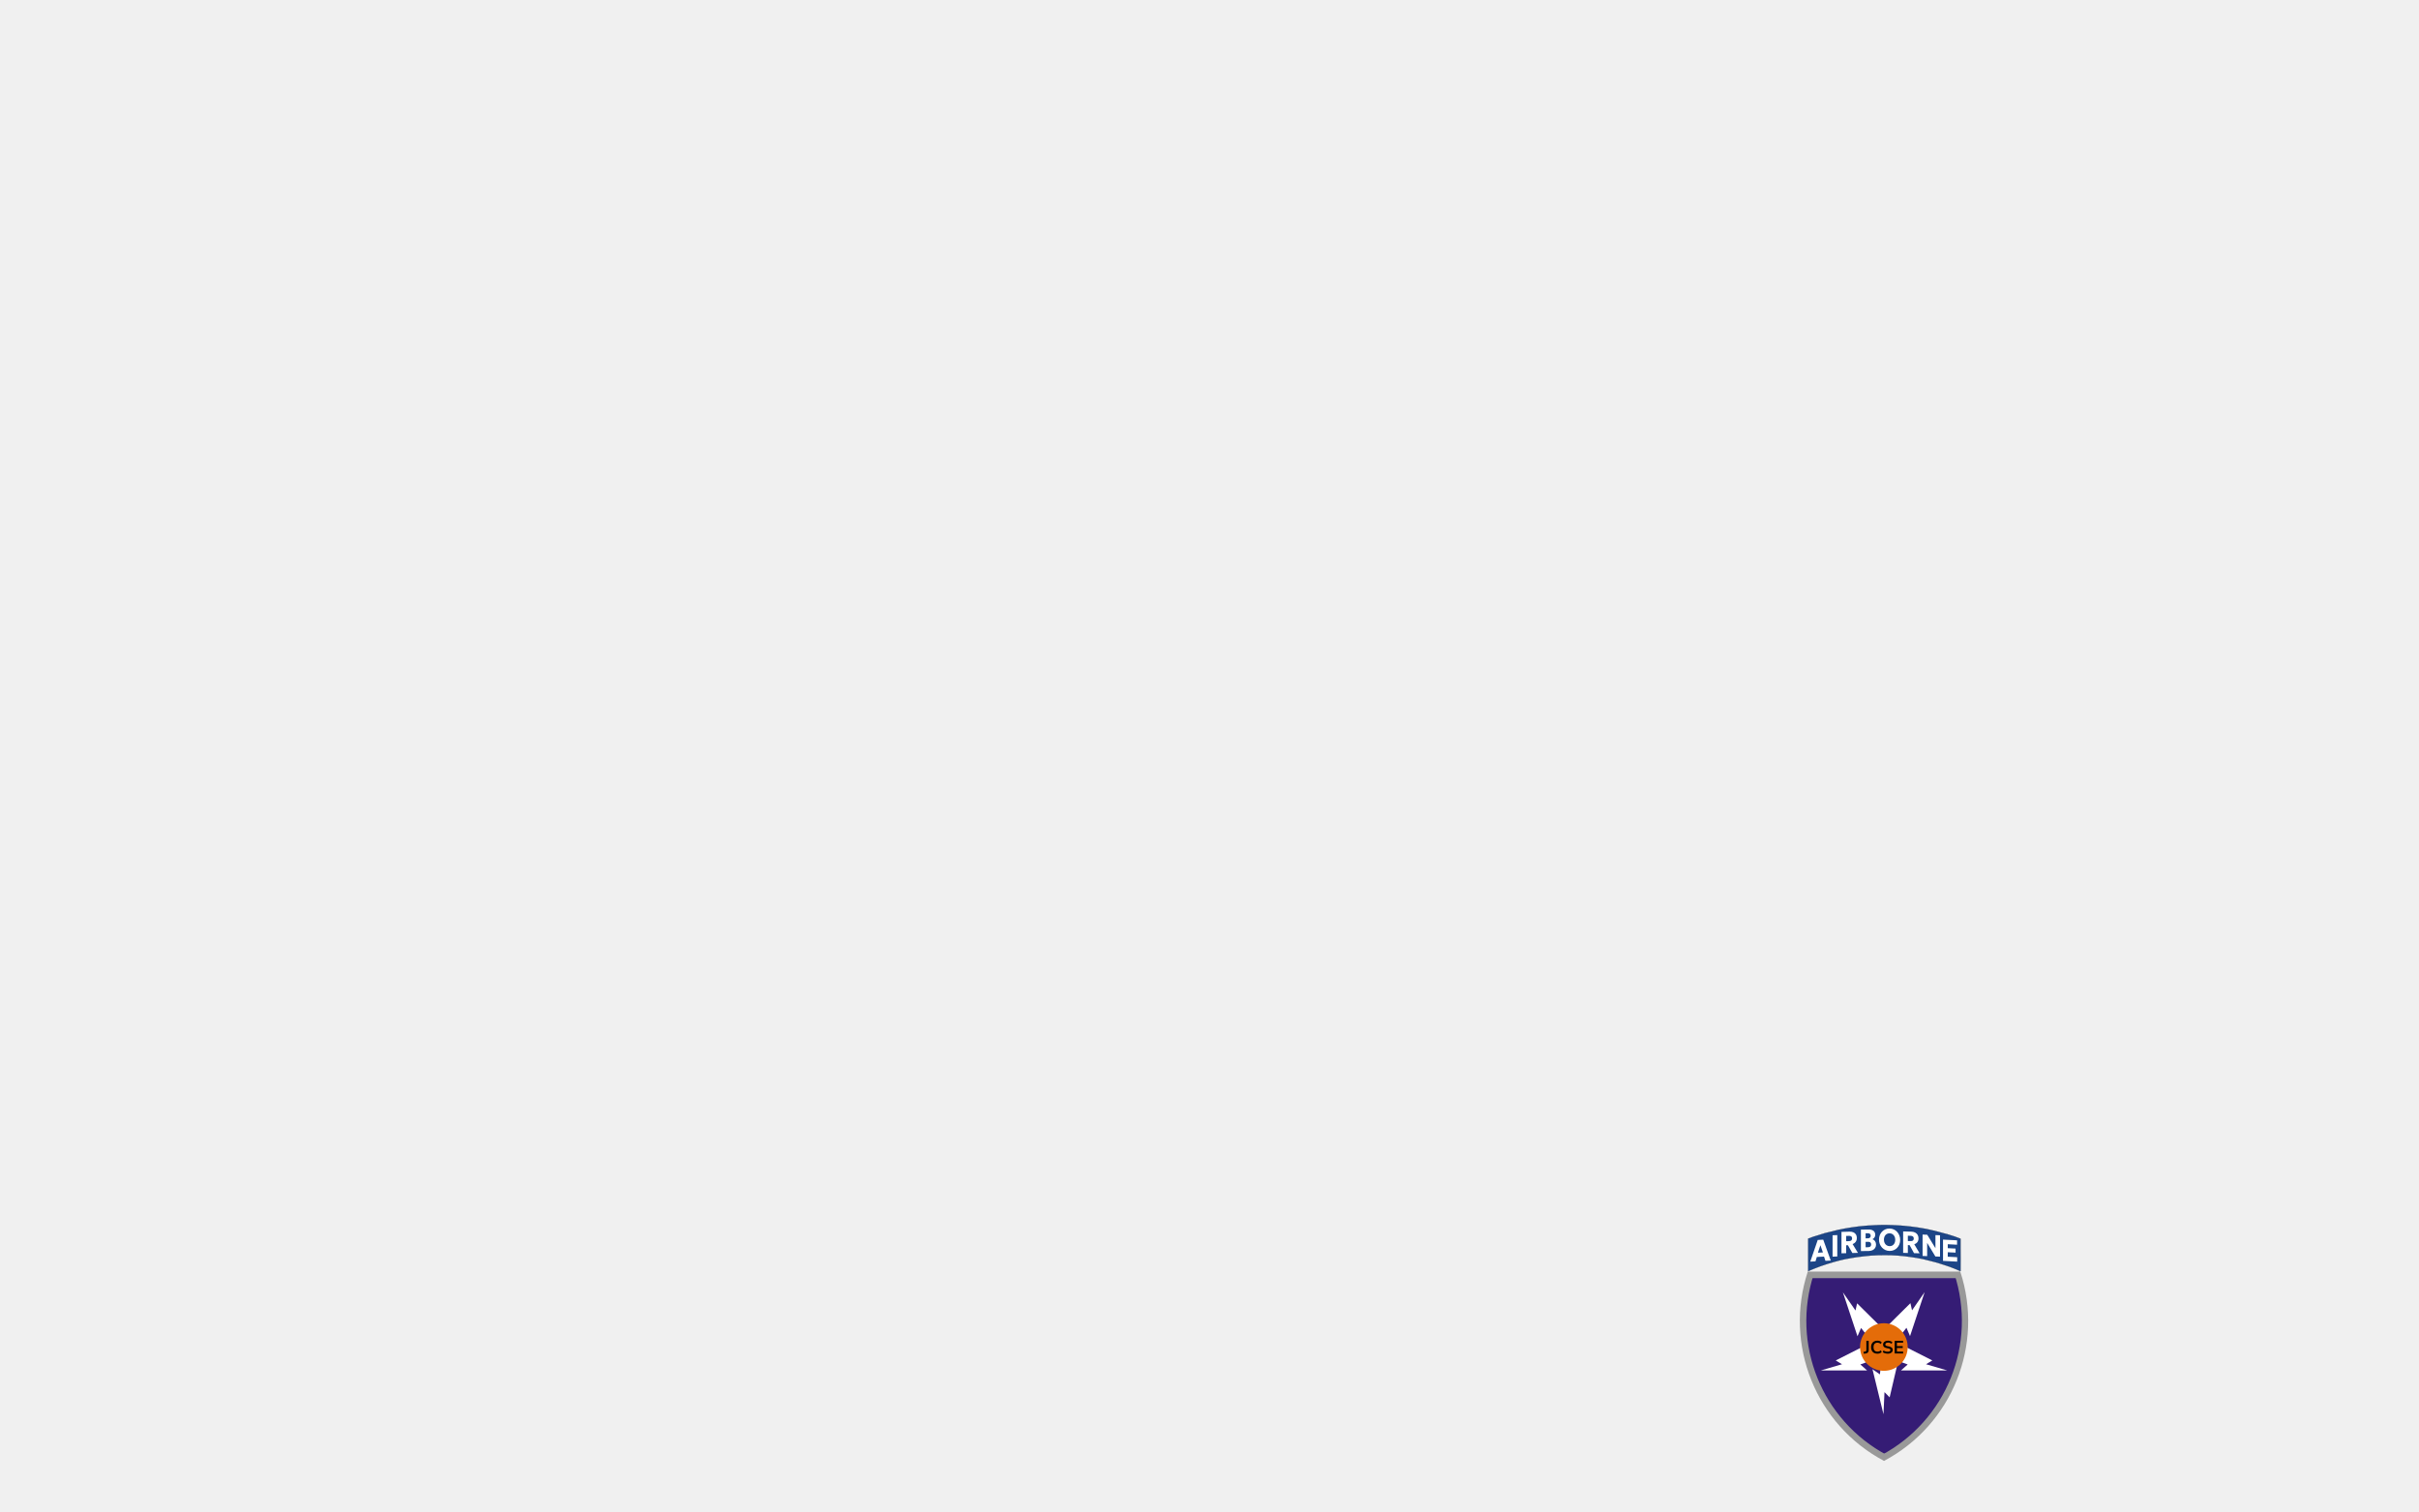
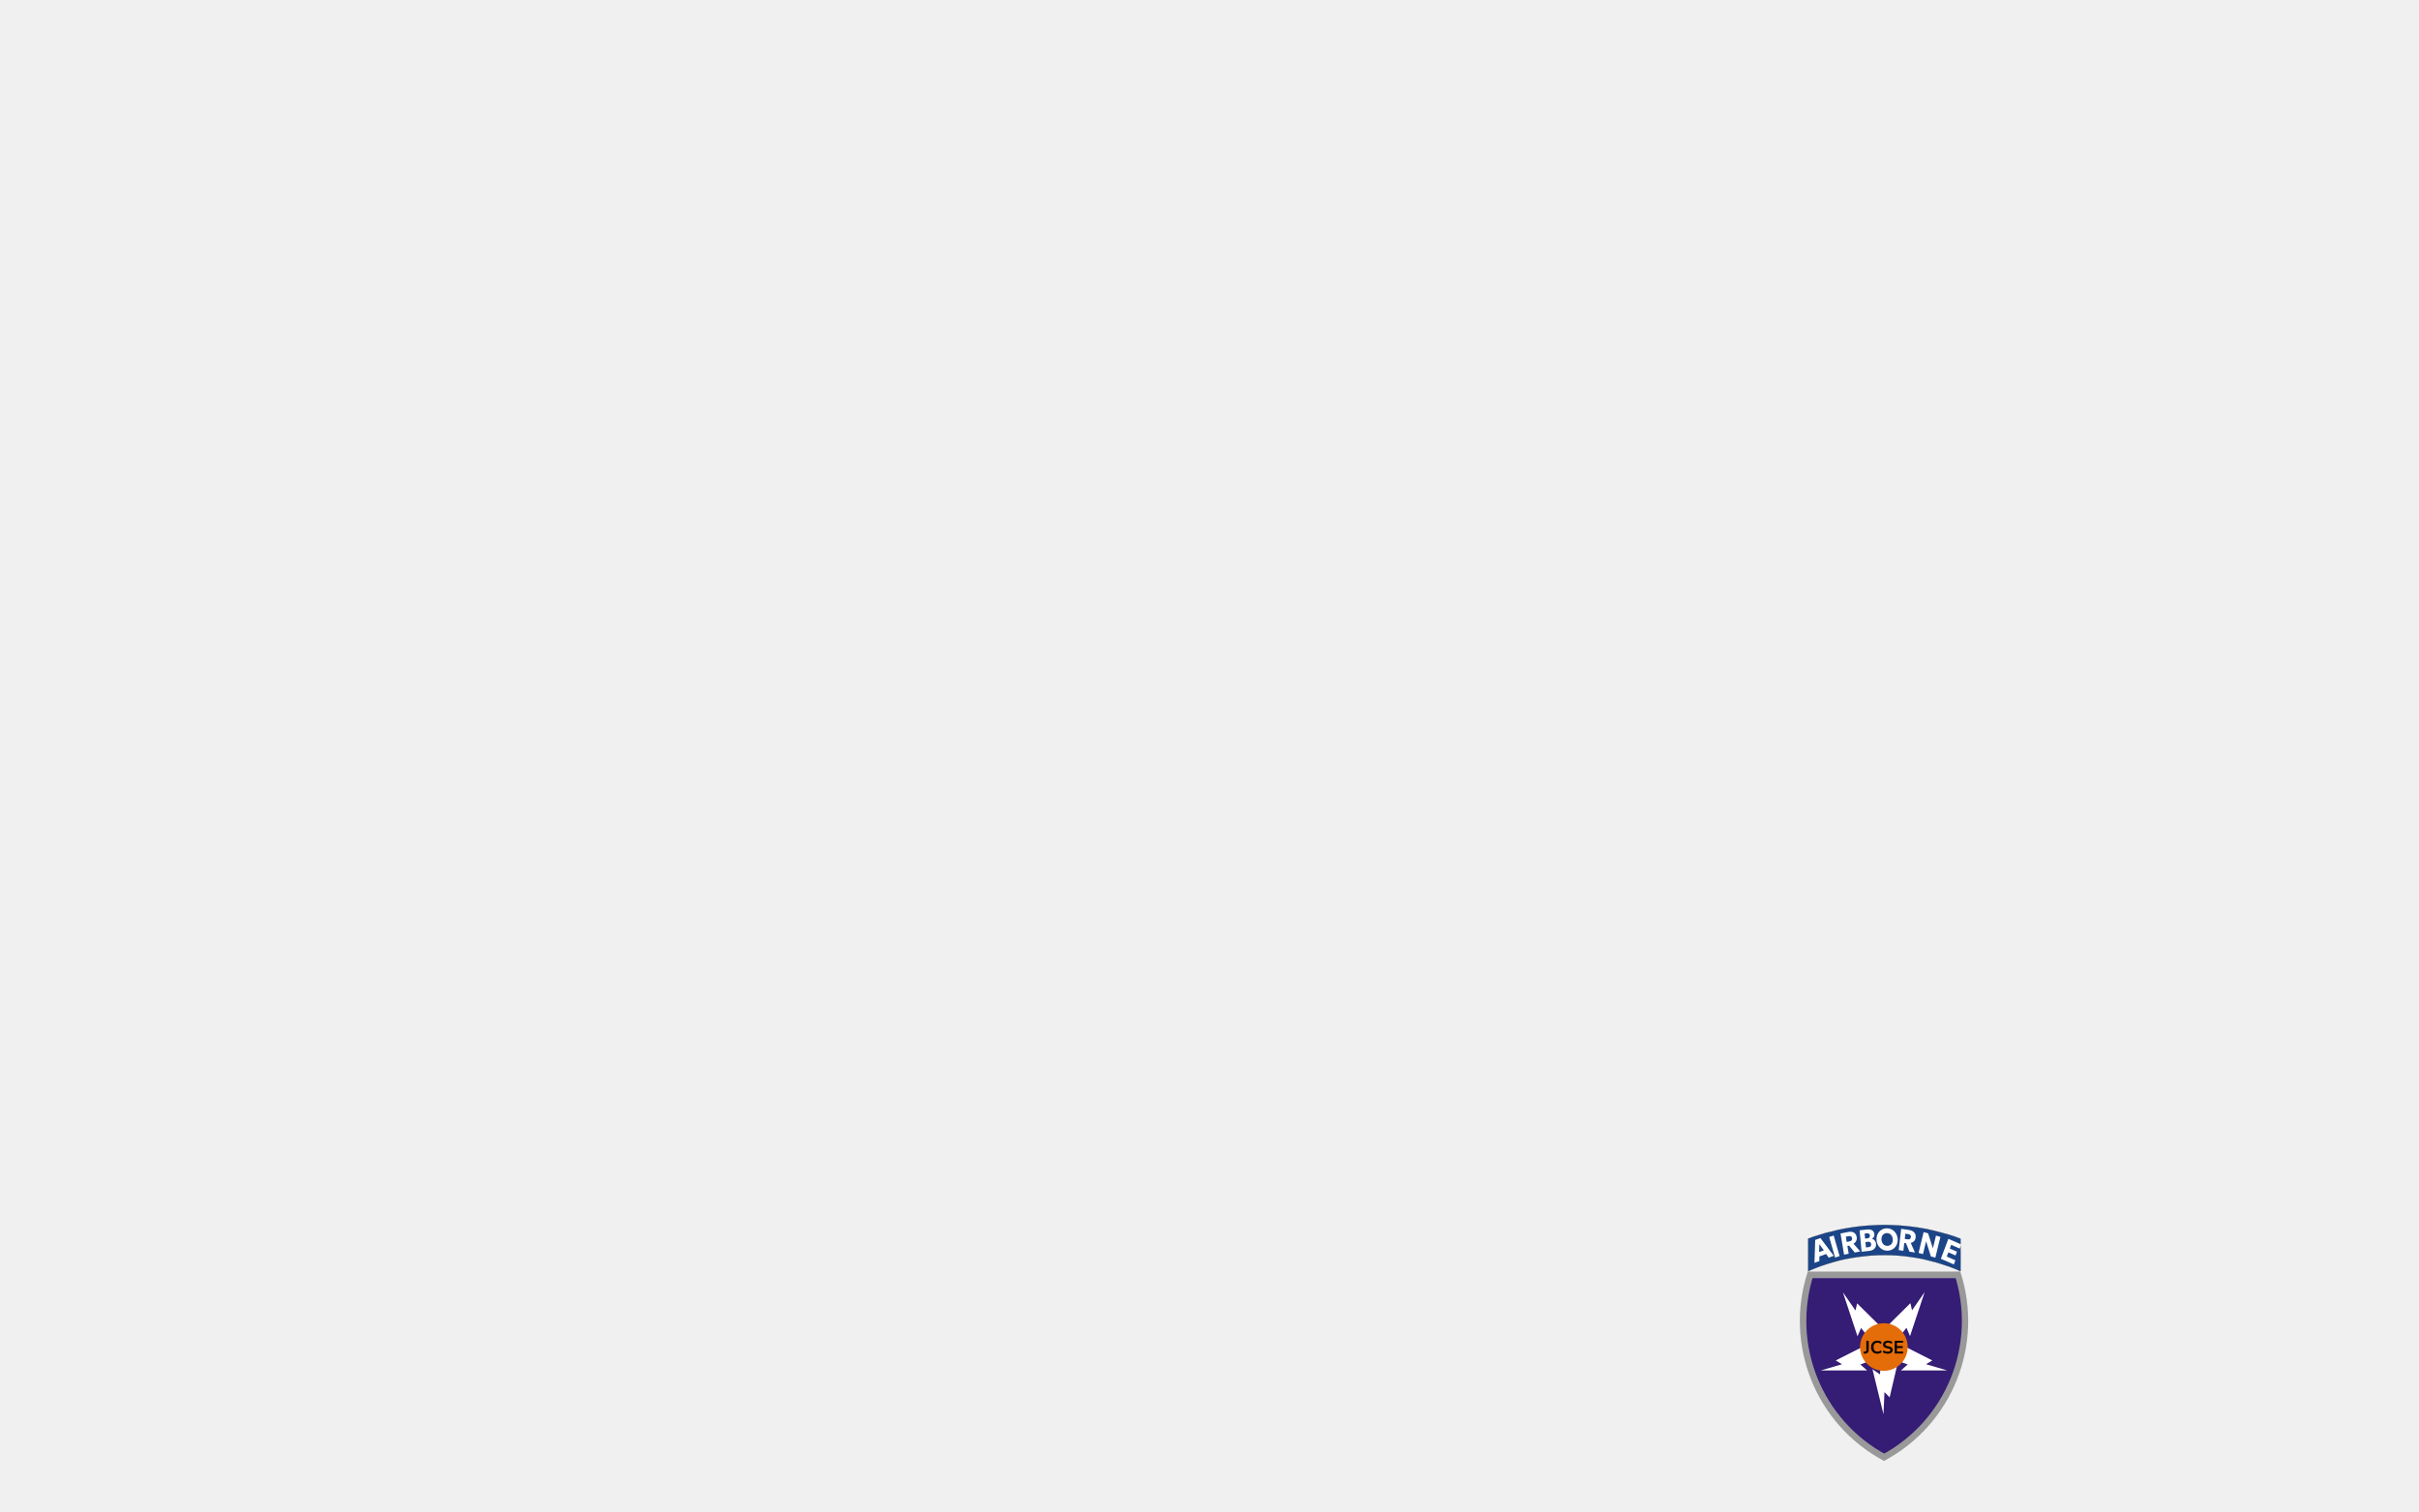
<svg xmlns="http://www.w3.org/2000/svg" version="1.1" viewBox="0.0 0.0 960.0 600.0" fill="none" stroke="none" stroke-linecap="square" stroke-miterlimit="10">
  <clipPath id="p.0">
    <path d="m0 0l960.0 0l0 600.0l-960.0 0l0 -600.0z" clip-rule="nonzero" />
  </clipPath>
  <g clip-path="url(#p.0)">
    <path fill="#000000" fill-opacity="0.0" d="m0 0l960.0 0l0 600.0l-960.0 0z" fill-rule="evenodd" />
    <path fill="#351c75" d="m718.699 505.939l-1.63 6.869l-1.048 9.663l0.815 11.875l2.212 10.361l3.493 8.033l5.705 8.964l5.006 5.239l6.17 6.054l8.615 5.355l4.773 -2.678l8.615 -6.869l7.218 -7.8l5.239 -9.896l3.726 -9.197l1.863 -8.382l0.582 -9.081l-0.466 -9.43l-2.328 -9.081z" fill-rule="evenodd" />
    <path fill="#1c4587" d="m717.575 504.585l0 -12.911l2.046 -0.755l2.241 -0.682l2.314 -0.731l2.631 -0.633l2.582 -0.658l2.826 -0.56l2.802 -0.463l2.923 -0.39l2.875 -0.268l2.948 -0.171l2.266 -0.097l2.266 -0.024l2.704 0.073l2.119 0.097l2.387 0.171l2.582 0.268l2.607 0.341l1.803 0.292l2.095 0.365l2.46 0.56l2.046 0.512l2.339 0.633l2.119 0.585l2.412 0.78l2.095 0.804l0 3.557l0.024 4.409l-0.024 4.897l-0.926 -0.365l-1.413 -0.609l-1.876 -0.731l-2.193 -0.731l-1.973 -0.633l-1.535 -0.463l-2.387 -0.609l-2.655 -0.658l-2.461 -0.463l-2.241 -0.341l-2.558 -0.341l-2.631 -0.244l-2.728 -0.146l-2.412 -0.024l-2.631 0.024l-2.972 0.146l-3.069 0.317l-2.558 0.317l-2.241 0.365l-2.29 0.414l-2.119 0.487l-2.558 0.682l-2.655 0.804l-2.46 0.828l-2.607 0.999z" fill-rule="evenodd" />
    <path stroke="#000000" stroke-width="0.055" stroke-linejoin="round" stroke-linecap="butt" d="m717.575 504.585l0 -12.911l2.046 -0.755l2.241 -0.682l2.314 -0.731l2.631 -0.633l2.582 -0.658l2.826 -0.56l2.802 -0.463l2.923 -0.39l2.875 -0.268l2.948 -0.171l2.266 -0.097l2.266 -0.024l2.704 0.073l2.119 0.097l2.387 0.171l2.582 0.268l2.607 0.341l1.803 0.292l2.095 0.365l2.46 0.56l2.046 0.512l2.339 0.633l2.119 0.585l2.412 0.78l2.095 0.804l0 3.557l0.024 4.409l-0.024 4.897l-0.926 -0.365l-1.413 -0.609l-1.876 -0.731l-2.193 -0.731l-1.973 -0.633l-1.535 -0.463l-2.387 -0.609l-2.655 -0.658l-2.461 -0.463l-2.241 -0.341l-2.558 -0.341l-2.631 -0.244l-2.728 -0.146l-2.412 -0.024l-2.631 0.024l-2.972 0.146l-3.069 0.317l-2.558 0.317l-2.241 0.365l-2.29 0.414l-2.119 0.487l-2.558 0.682l-2.655 0.804l-2.46 0.828l-2.607 0.999z" fill-rule="evenodd" />
    <path fill="#ffffff" d="m749.235 526.146l8.933 -8.851l0.637 2.845l5.004 -7.226l-5.8 17.454l-1.413 -3.296l-1.512 1.911z" fill-rule="evenodd" />
    <path fill="#ffffff" d="m745.939 526.215l-8.933 -8.851l-0.637 2.845l-5.004 -7.226l5.8 17.454l1.413 -3.296l1.512 1.911z" fill-rule="evenodd" />
    <path fill="#ffffff" d="m755.643 534.35l11.217 5.683l-2.499 1.502l8.436 2.468l-18.391 0.005l2.681 -2.381l-2.29 -0.832z" fill-rule="evenodd" />
    <path fill="#ffffff" d="m739.741 534.35l-11.217 5.683l2.499 1.502l-8.436 2.468l18.391 0.005l-2.681 -2.381l2.29 -0.832z" fill-rule="evenodd" />
    <path fill="#ffffff" d="m752.787 542.434l-2.864 12.245l-2.051 -2.072l-0.399 8.781l-4.362 -17.868l2.948 2.041l0.266 -2.422z" fill-rule="evenodd" />
    <path fill="#e46c09" d="m738.185 534.705c0 -5.218 4.23 -9.448 9.448 -9.448c2.506 0 4.909 0.995 6.681 2.767c1.772 1.772 2.767 4.175 2.767 6.681c0 5.218 -4.23 9.448 -9.448 9.448c-5.218 0 -9.448 -4.23 -9.448 -9.448z" fill-rule="evenodd" />
    <path fill="#000000" fill-opacity="0.0" d="m734.882 530.13l25.492 0l0 9.142l-25.492 0z" fill-rule="evenodd" />
    <path fill="#000000" d="m739.624 537.332l-0.078 -0.75l0.516 -0.031q0.203 -0.016 0.344 -0.094q0.141 -0.078 0.203 -0.234q0.078 -0.156 0.078 -0.359l0 -3.609l0.922 0l0 3.594q0 0.453 -0.156 0.766q-0.156 0.312 -0.469 0.484q-0.312 0.172 -0.781 0.203l-0.578 0.031zm5.42 0.016q-0.781 0 -1.344 -0.312q-0.562 -0.328 -0.859 -0.906q-0.297 -0.578 -0.297 -1.375q0 -0.797 0.297 -1.359q0.297 -0.578 0.859 -0.891q0.562 -0.328 1.344 -0.328q0.5 0 0.953 0.156q0.453 0.156 0.75 0.453l-0.297 0.719q-0.328 -0.266 -0.672 -0.391q-0.328 -0.125 -0.703 -0.125q-0.766 0 -1.172 0.469q-0.391 0.453 -0.391 1.297q0 0.844 0.391 1.312q0.406 0.469 1.172 0.469q0.375 0 0.703 -0.125q0.344 -0.125 0.672 -0.406l0.297 0.734q-0.297 0.281 -0.75 0.453q-0.453 0.156 -0.953 0.156zm4.121 0q-0.391 0 -0.75 -0.078q-0.359 -0.062 -0.672 -0.188q-0.297 -0.141 -0.531 -0.312l0.281 -0.719q0.234 0.172 0.484 0.297q0.266 0.109 0.562 0.172q0.297 0.047 0.625 0.047q0.562 0 0.812 -0.188q0.266 -0.188 0.266 -0.484q0 -0.156 -0.078 -0.281q-0.078 -0.125 -0.266 -0.203q-0.172 -0.078 -0.469 -0.141l-0.781 -0.172q-0.672 -0.141 -1.016 -0.469q-0.328 -0.344 -0.328 -0.906q0 -0.469 0.25 -0.812q0.25 -0.344 0.688 -0.531q0.453 -0.203 1.031 -0.203q0.344 0 0.656 0.078q0.312 0.062 0.578 0.203q0.266 0.125 0.469 0.297l-0.281 0.688q-0.297 -0.25 -0.656 -0.375q-0.344 -0.125 -0.781 -0.125q-0.328 0 -0.562 0.094q-0.234 0.094 -0.359 0.266q-0.125 0.156 -0.125 0.391q0 0.266 0.172 0.422q0.172 0.141 0.594 0.234l0.766 0.156q0.703 0.156 1.047 0.484q0.359 0.312 0.359 0.844q0 0.453 -0.25 0.797q-0.234 0.328 -0.688 0.531q-0.438 0.188 -1.047 0.188zm2.761 -0.078l0 -5.016l3.344 0l0 0.719l-2.469 0l0 1.375l2.312 0l0 0.734l-2.312 0l0 1.453l2.469 0l0 0.734l-3.344 0z" fill-rule="nonzero" />
    <path fill="#999999" d="m747.688 579.905c-27.032 -14.342 -39.807 -46.068 -30.255 -75.14l2.442 0.802c-9.161 27.883 3.091 58.312 29.017 72.067z" fill-rule="evenodd" />
    <path fill="#999999" d="m747.696 579.905c27.036 -14.344 39.81 -46.077 30.251 -75.151l-2.38 0.782c9.178 27.915 -3.087 58.383 -29.045 72.156z" fill-rule="evenodd" />
    <path fill="#999999" d="m717.436 504.759l60.518 0l0 2.604l-60.518 0z" fill-rule="evenodd" />
-     <path fill="#ffffff" d="m749.897 489.564c0.432 0.006 0.817 0.117 1.156 0.331c0.339 0.214 0.605 0.513 0.798 0.897c0.193 0.383 0.289 0.835 0.289 1.356c0 0.384 -0.056 0.734 -0.167 1.048c-0.11 0.313 -0.266 0.58 -0.468 0.8c-0.202 0.22 -0.44 0.387 -0.712 0.501c-0.271 0.114 -0.569 0.168 -0.896 0.164c-0.427 -0.006 -0.81 -0.116 -1.149 -0.329c-0.339 -0.215 -0.606 -0.514 -0.801 -0.897c-0.194 -0.385 -0.291 -0.834 -0.291 -1.35c0 -0.39 0.056 -0.74 0.168 -1.05c0.112 -0.312 0.268 -0.578 0.468 -0.798c0.201 -0.22 0.438 -0.389 0.712 -0.505c0.273 -0.116 0.571 -0.172 0.893 -0.168zm0 -1.893c-0.602 -0.009 -1.16 0.095 -1.672 0.311c-0.511 0.216 -0.955 0.522 -1.333 0.919c-0.378 0.396 -0.671 0.863 -0.88 1.401c-0.207 0.536 -0.311 1.121 -0.311 1.755c0 0.629 0.104 1.215 0.311 1.758c0.209 0.542 0.502 1.016 0.88 1.423c0.378 0.407 0.823 0.727 1.333 0.96c0.512 0.232 1.07 0.352 1.672 0.361c0.607 0.009 1.166 -0.096 1.676 -0.313c0.51 -0.219 0.954 -0.526 1.332 -0.923c0.378 -0.396 0.671 -0.862 0.878 -1.399c0.208 -0.537 0.313 -1.121 0.313 -1.749c0 -0.621 -0.104 -1.202 -0.313 -1.742c-0.207 -0.542 -0.5 -1.018 -0.878 -1.429c-0.378 -0.411 -0.822 -0.734 -1.332 -0.968c-0.51 -0.234 -1.068 -0.356 -1.676 -0.365z" fill-rule="evenodd" />
-     <path fill="#ffffff" d="m762.995 490.065l0 8.485l1.812 0.074l0 -5.273l3.258 5.406l1.85 0.075l0 -8.485l-1.817 -0.074l0 5.2l-3.252 -5.333z" fill-rule="evenodd" />
-     <path fill="#ffffff" d="m741.282 489.544c0.36 -0.005 0.636 0.076 0.829 0.244c0.194 0.168 0.291 0.407 0.291 0.719c0 0.215 -0.045 0.401 -0.134 0.557c-0.088 0.156 -0.213 0.276 -0.377 0.36c-0.162 0.083 -0.355 0.126 -0.58 0.129l-0.927 0.013l0 -2.009zm0.146 3.395c0.383 -0.005 0.671 0.085 0.863 0.271c0.193 0.186 0.289 0.45 0.289 0.791c0 0.357 -0.101 0.626 -0.304 0.807c-0.202 0.181 -0.506 0.275 -0.911 0.28l-0.982 0.014l0 -2.148zm-2.91 -4.842l0 8.523l3.119 -0.044c0.591 -0.008 1.102 -0.119 1.533 -0.331c0.432 -0.214 0.765 -0.509 0.999 -0.886c0.234 -0.377 0.351 -0.819 0.351 -1.327c0 -0.519 -0.13 -0.965 -0.391 -1.338c-0.26 -0.374 -0.601 -0.64 -1.024 -0.796c0.206 -0.105 0.392 -0.242 0.558 -0.412c0.167 -0.171 0.299 -0.368 0.397 -0.588c0.098 -0.221 0.146 -0.461 0.146 -0.719c0 -0.715 -0.24 -1.25 -0.721 -1.607c-0.479 -0.357 -1.12 -0.529 -1.921 -0.518z" fill-rule="evenodd" />
-     <path fill="#ffffff" d="m733.814 490.572c0.387 -0.011 0.685 0.067 0.892 0.234c0.209 0.166 0.313 0.431 0.313 0.795c0 0.361 -0.11 0.628 -0.33 0.801c-0.22 0.172 -0.525 0.264 -0.914 0.275l-1.103 0.031l0 -2.103zm-3.01 -1.576l0 8.509l1.869 -0.052l0 -3.13l0.693 -0.019l1.755 3.081l2.217 -0.062l-2.122 -3.484c0.324 -0.115 0.613 -0.28 0.867 -0.497c0.255 -0.218 0.456 -0.488 0.603 -0.81c0.147 -0.323 0.22 -0.693 0.22 -1.11c0 -0.543 -0.119 -1.006 -0.357 -1.389c-0.238 -0.382 -0.576 -0.67 -1.013 -0.862c-0.437 -0.192 -0.949 -0.28 -1.534 -0.264z" fill-rule="evenodd" />
-     <path fill="#ffffff" d="m758.29 490.557c0.387 0.011 0.685 0.105 0.892 0.284c0.209 0.177 0.313 0.448 0.313 0.812c0 0.361 -0.11 0.622 -0.33 0.782c-0.22 0.16 -0.525 0.235 -0.914 0.224l-1.103 -0.031l0 -2.103zm-3.011 -1.744l0 8.509l1.869 0.052l0 -3.13l0.693 0.019l1.755 3.179l2.217 0.062l-2.122 -3.602c0.324 -0.096 0.613 -0.246 0.867 -0.449c0.255 -0.204 0.456 -0.463 0.603 -0.777c0.147 -0.315 0.22 -0.681 0.22 -1.098c0 -0.543 -0.119 -1.013 -0.357 -1.409c-0.238 -0.396 -0.576 -0.702 -1.013 -0.918c-0.437 -0.217 -0.949 -0.333 -1.534 -0.349z" fill-rule="evenodd" />
-     <path fill="#ffffff" d="m771.102 492.06l0 8.453l5.62 0.294l0 -1.757l-3.739 -0.195l0 -1.781l3.099 0.162l0 -1.606l-3.099 -0.162l0 -1.57l3.694 0.193l0 -1.739z" fill-rule="evenodd" />
-     <path fill="#ffffff" d="m722.444 494.288l0.996 2.87l-1.983 0.104l0.987 -2.974zm-1.061 -2.089l-2.962 8.608l2.062 -0.108l0.55 -1.743l2.844 -0.149l0.561 1.685l2.119 -0.111l-2.992 -8.297z" fill-rule="evenodd" />
-     <path fill="#ffffff" d="m727.27 490.346l0 8.485l1.874 -0.076l0 -8.485z" fill-rule="evenodd" />
+     <path fill="#ffffff" d="m749.897 489.564c0.432 0.006 0.817 0.117 1.156 0.331c0.339 0.214 0.605 0.513 0.798 0.897c0.193 0.383 0.289 0.835 0.289 1.356c0 0.384 -0.056 0.734 -0.167 1.048c-0.11 0.313 -0.266 0.58 -0.468 0.8c-0.202 0.22 -0.44 0.387 -0.712 0.501c-0.271 0.114 -0.569 0.168 -0.896 0.164c-0.427 -0.006 -0.81 -0.116 -1.149 -0.329c-0.339 -0.215 -0.606 -0.514 -0.801 -0.897c-0.194 -0.385 -0.291 -0.834 -0.291 -1.35c0 -0.39 0.056 -0.74 0.168 -1.05c0.112 -0.312 0.268 -0.578 0.468 -0.798c0.201 -0.22 0.438 -0.389 0.712 -0.505c0.273 -0.116 0.571 -0.172 0.893 -0.168zm0 -1.893c-0.602 -0.009 -1.16 0.095 -1.672 0.311c-0.511 0.216 -0.955 0.522 -1.333 0.919c-0.378 0.396 -0.671 0.863 -0.88 1.401c-0.207 0.536 -0.311 1.121 -0.311 1.755c0 0.629 0.104 1.215 0.311 1.758c0.209 0.542 0.502 1.016 0.88 1.423c0.378 0.407 0.823 0.727 1.333 0.96c0.512 0.232 1.07 0.352 1.672 0.361c0.607 0.009 1.166 -0.096 1.676 -0.313c0.51 -0.219 0.954 -0.526 1.332 -0.923c0.378 -0.396 0.671 -0.862 0.878 -1.399c0.208 -0.537 0.313 -1.121 0.313 -1.749c0 -0.621 -0.104 -1.202 -0.313 -1.742c-0.207 -0.542 -0.5 -1.018 -0.878 -1.429c-0.378 -0.411 -0.822 -0.734 -1.332 -0.968c-0.51 -0.234 -1.068 -0.356 -1.676 -0.365z" fill-rule="evenodd" transform="matrix(0.9945 -0.10472 0.10472 0.9945 -48.38847 81.13953)" />
+     <path fill="#ffffff" d="m762.995 490.065l0 8.485l1.812 0.074l0 -5.273l3.258 5.406l1.85 0.075l0 -8.485l-1.817 -0.074l0 5.2l-3.252 -5.333z" fill-rule="evenodd" transform="matrix(0.97173 0.2361 -0.2361 0.97173 137.6837 -167.2687)" />
+     <path fill="#ffffff" d="m741.282 489.544c0.36 -0.005 0.636 0.076 0.829 0.244c0.194 0.168 0.291 0.407 0.291 0.719c0 0.215 -0.045 0.401 -0.134 0.557c-0.088 0.156 -0.213 0.276 -0.377 0.36c-0.162 0.083 -0.355 0.126 -0.58 0.129l-0.927 0.013l0 -2.009zm0.146 3.395c0.383 -0.005 0.671 0.085 0.863 0.271c0.193 0.186 0.289 0.45 0.289 0.791c0 0.357 -0.101 0.626 -0.304 0.807c-0.202 0.181 -0.506 0.275 -0.911 0.28l-0.982 0.014l0 -2.148zm-2.91 -4.842l0 8.523l3.119 -0.044c0.591 -0.008 1.102 -0.119 1.533 -0.331c0.432 -0.214 0.765 -0.509 0.999 -0.886c0.234 -0.377 0.351 -0.819 0.351 -1.327c0 -0.519 -0.13 -0.965 -0.391 -1.338c-0.26 -0.374 -0.601 -0.64 -1.024 -0.796c0.206 -0.105 0.392 -0.242 0.558 -0.412c0.167 -0.171 0.299 -0.368 0.397 -0.588c0.098 -0.221 0.146 -0.461 0.146 -0.719c0 -0.715 -0.24 -1.25 -0.721 -1.607c-0.479 -0.357 -1.12 -0.529 -1.921 -0.518z" fill-rule="evenodd" transform="matrix(0.99563 -0.09337 0.09337 0.99563 -42.86568 71.37294)" />
+     <path fill="#ffffff" d="m733.814 490.572c0.387 -0.011 0.685 0.067 0.892 0.234c0.209 0.166 0.313 0.431 0.313 0.795c0 0.361 -0.11 0.628 -0.33 0.801c-0.22 0.172 -0.525 0.264 -0.914 0.275l-1.103 0.031l0 -2.103zm-3.01 -1.576l0 8.509l1.869 -0.052l0 -3.13l0.693 -0.019l1.755 3.081l2.217 -0.062l-2.122 -3.484c0.324 -0.115 0.613 -0.28 0.867 -0.497c0.255 -0.218 0.456 -0.488 0.603 -0.81c0.147 -0.323 0.22 -0.693 0.22 -1.11c0 -0.543 -0.119 -1.006 -0.357 -1.389c-0.238 -0.382 -0.576 -0.67 -1.013 -0.862c-0.437 -0.192 -0.949 -0.28 -1.534 -0.264z" fill-rule="evenodd" transform="matrix(0.98615 -0.16586 0.16586 0.98615 -71.36383 128.628)" />
+     <path fill="#ffffff" d="m758.29 490.557c0.387 0.011 0.685 0.105 0.892 0.284c0.209 0.177 0.313 0.448 0.313 0.812c0 0.361 -0.11 0.622 -0.33 0.782c-0.22 0.16 -0.525 0.235 -0.914 0.224l-1.103 -0.031l0 -2.103zm-3.011 -1.744l0 8.509l1.869 0.052l0 -3.13l0.693 0.019l1.755 3.179l2.217 0.062l-2.122 -3.602c0.324 -0.096 0.613 -0.246 0.867 -0.449c0.255 -0.204 0.456 -0.463 0.603 -0.777c0.147 -0.315 0.22 -0.681 0.22 -1.098c0 -0.543 -0.119 -1.013 -0.357 -1.409c-0.238 -0.396 -0.576 -0.702 -1.013 -0.918c-0.437 -0.217 -0.949 -0.333 -1.534 -0.349z" fill-rule="evenodd" transform="matrix(0.99324 0.11609 -0.11609 0.99324 61.0753 -85.39949)" />
+     <path fill="#ffffff" d="m771.102 492.06l0 8.453l5.62 0.294l0 -1.757l-3.739 -0.195l0 -1.781l3.099 0.162l0 -1.606l-3.099 -0.162l0 -1.57l3.694 0.193l0 -1.739z" fill-rule="evenodd" transform="matrix(0.93568 0.35285 -0.35285 0.93568 225.346 -240.7325)" />
+     <path fill="#ffffff" d="m722.444 494.288l0.996 2.87l-1.983 0.104l0.987 -2.974zm-1.061 -2.089l-2.962 8.608l2.062 -0.108l0.55 -1.743l2.844 -0.149l0.561 1.685l2.119 -0.111l-2.992 -8.297z" fill-rule="evenodd" transform="matrix(0.95585 -0.29385 0.29385 0.95585 -113.7807 233.7015)" />
+     <path fill="#ffffff" d="m727.27 490.346l0 8.485l1.874 -0.076l0 -8.485z" fill-rule="evenodd" transform="matrix(0.96141 -0.2751 0.2751 0.96141 -108.1627 219.6855)" />
  </g>
</svg>
